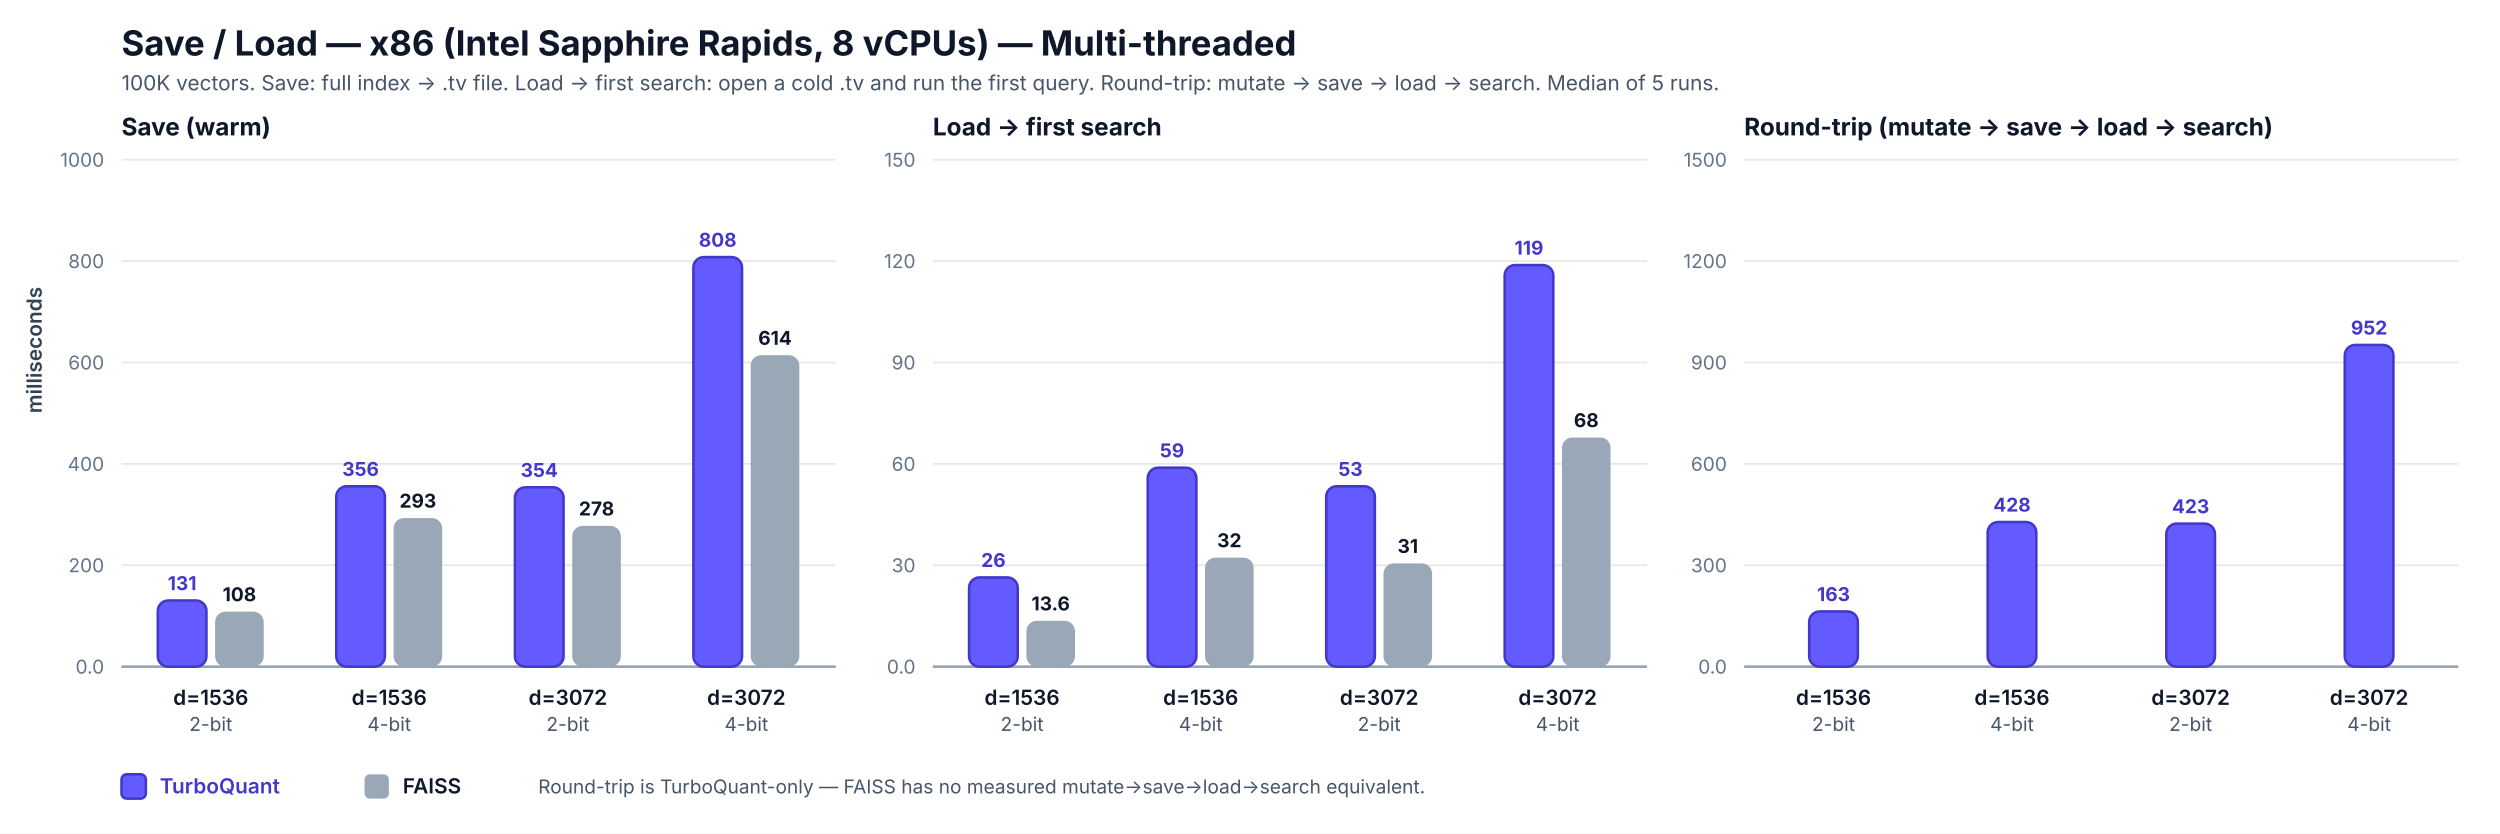
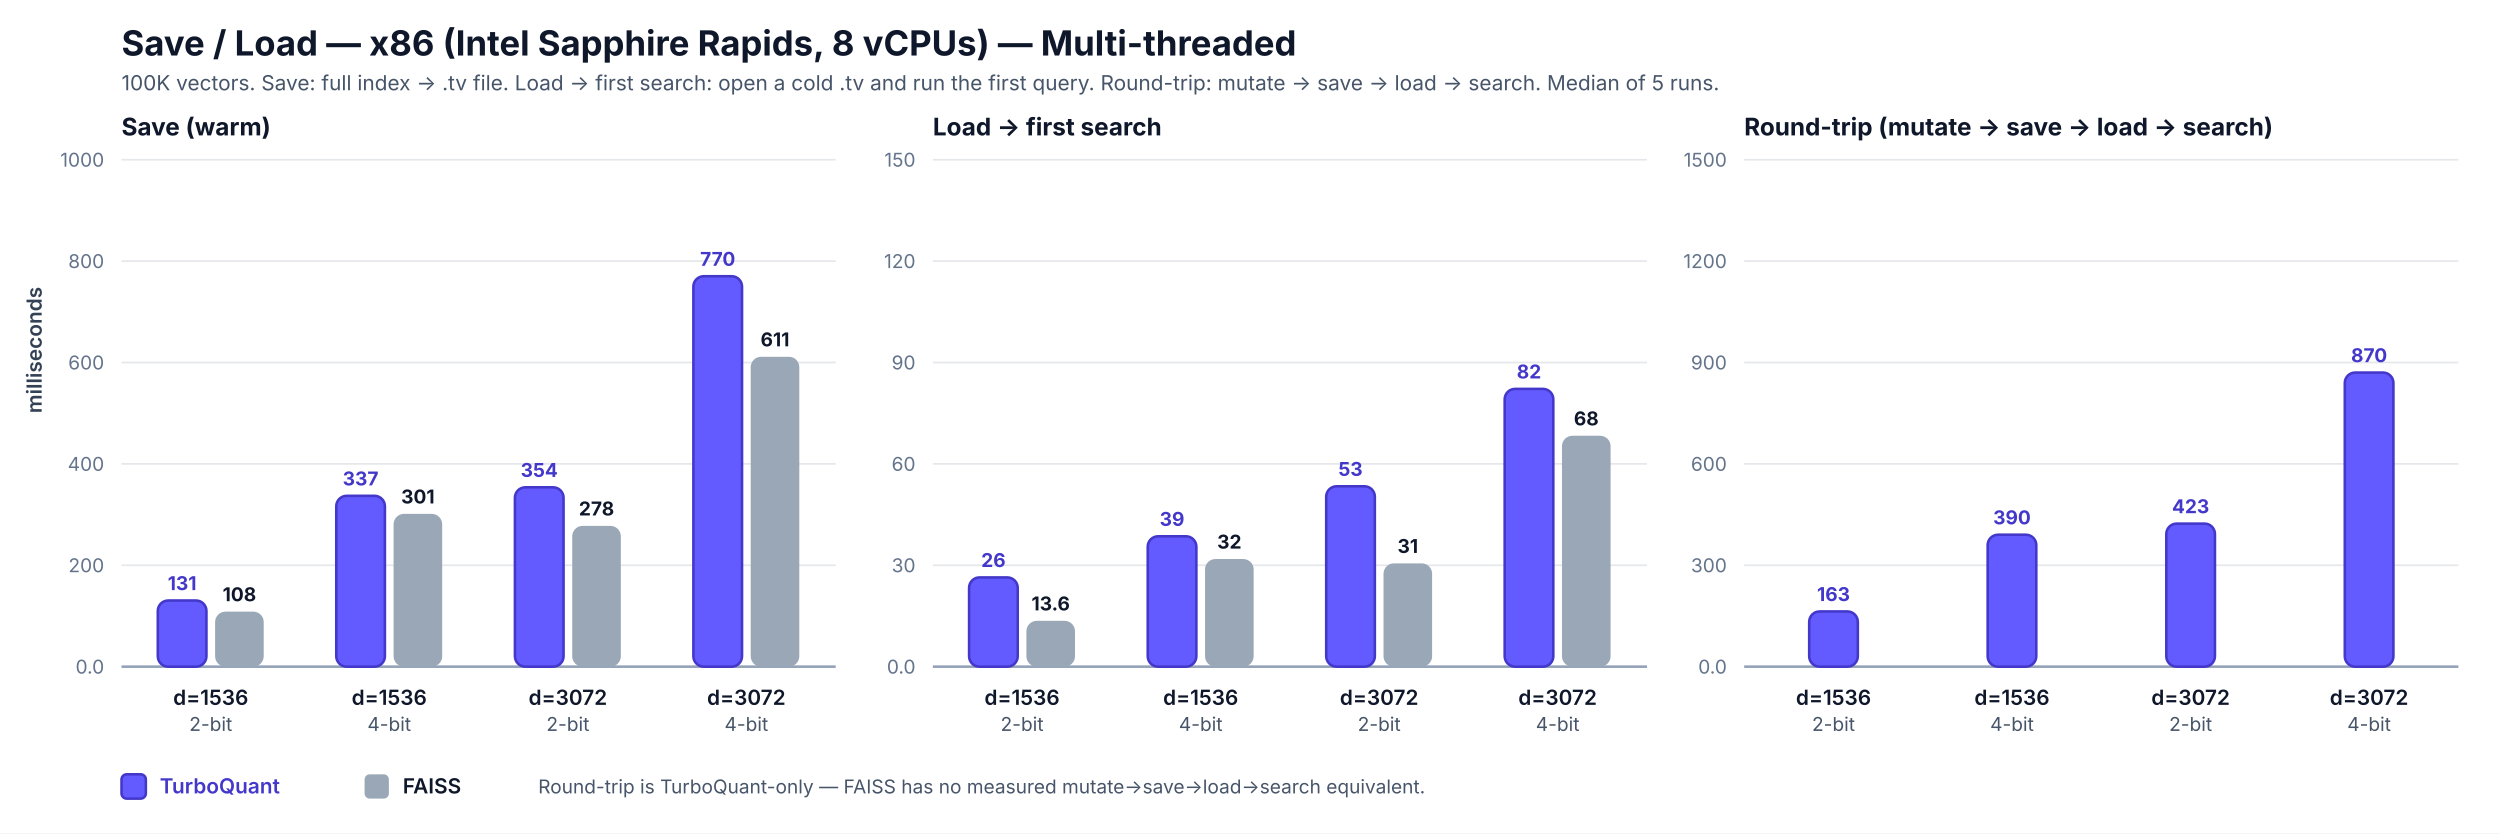
<svg xmlns="http://www.w3.org/2000/svg" width="1440" height="480" viewBox="0 0 1440 480" role="img" aria-label="Persist — x86 (Intel Sapphire Rapids, 8 vCPUs) — Multi-threaded">
  <style>
  .title { font: 700 20px -apple-system, BlinkMacSystemFont, "Segoe UI", sans-serif; fill: #0f172a; }
  .subtitle { font: 400 12px -apple-system, BlinkMacSystemFont, "Segoe UI", sans-serif; fill: #475569; }
  .panel { font: 700 14px -apple-system, BlinkMacSystemFont, "Segoe UI", sans-serif; fill: #0f172a; }
  .label { font: 600 12px -apple-system, BlinkMacSystemFont, "Segoe UI", sans-serif; fill: #0f172a; }
  .secondary { font: 400 11px -apple-system, BlinkMacSystemFont, "Segoe UI", sans-serif; fill: #475569; }
  .tick { font: 400 11px -apple-system, BlinkMacSystemFont, "Segoe UI", sans-serif; fill: #64748b; }
  .value { font: 700 11px -apple-system, BlinkMacSystemFont, "Segoe UI", sans-serif; fill: #0f172a; }
  .value-accent { font: 700 11px -apple-system, BlinkMacSystemFont, "Segoe UI", sans-serif; fill: #4338ca; }
  .axis { font: 600 12px -apple-system, BlinkMacSystemFont, "Segoe UI", sans-serif; fill: #334155; }
  .legend { font: 600 12px -apple-system, BlinkMacSystemFont, "Segoe UI", sans-serif; fill: #0f172a; }
</style>
  <rect width="100%" height="100%" fill="#ffffff" />
  <text x="70" y="32" class="title">Save / Load — x86 (Intel Sapphire Rapids, 8 vCPUs) — Multi-threaded</text>
  <text x="70" y="52" class="subtitle">100K vectors. Save: full index → .tv file. Load → first search: open a cold .tv and run the first query. Round-trip: mutate → save → load → search. Median of 5 runs.</text>
  <line x1="70.0" y1="384.0" x2="481.333" y2="384.0" stroke="#e5e7eb" stroke-width="1" />
  <text x="60.0" y="388.0" text-anchor="end" class="tick">0.0</text>
  <line x1="70.0" y1="325.6" x2="481.333" y2="325.6" stroke="#e5e7eb" stroke-width="1" />
  <text x="60.0" y="329.6" text-anchor="end" class="tick">200</text>
  <line x1="70.0" y1="267.2" x2="481.333" y2="267.2" stroke="#e5e7eb" stroke-width="1" />
  <text x="60.0" y="271.2" text-anchor="end" class="tick">400</text>
  <line x1="70.0" y1="208.8" x2="481.333" y2="208.8" stroke="#e5e7eb" stroke-width="1" />
  <text x="60.0" y="212.8" text-anchor="end" class="tick">600</text>
  <line x1="70.0" y1="150.4" x2="481.333" y2="150.4" stroke="#e5e7eb" stroke-width="1" />
  <text x="60.0" y="154.4" text-anchor="end" class="tick">800</text>
  <line x1="70.0" y1="92.0" x2="481.333" y2="92.0" stroke="#e5e7eb" stroke-width="1" />
  <text x="60.0" y="96.0" text-anchor="end" class="tick">1000</text>
  <line x1="70.0" y1="384.0" x2="481.333" y2="384.0" stroke="#94a3b8" stroke-width="1.5" />
  <text x="70.0" y="78" class="panel">Save (warm)</text>
  <rect x="90.9" y="345.9" width="28" height="38.1" rx="6" fill="#635bff" stroke="#4338ca" stroke-width="1.5" />
  <text x="104.9" y="339.9" text-anchor="middle" class="value-accent">131</text>
  <rect x="123.9" y="352.3" width="28" height="31.7" rx="6" fill="#9aa7b6" />
  <text x="137.9" y="346.3" text-anchor="middle" class="value">108</text>
  <text x="121.4" y="406" text-anchor="middle" class="label">d=1536</text>
  <text x="121.4" y="421" text-anchor="middle" class="secondary">2-bit</text>
-   <rect x="193.7" y="280.1" width="28" height="103.9" rx="6" fill="#635bff" stroke="#4338ca" stroke-width="1.5" />
-   <text x="207.7" y="274.1" text-anchor="middle" class="value-accent">356</text>
-   <rect x="226.7" y="298.4" width="28" height="85.6" rx="6" fill="#9aa7b6" />
-   <text x="240.7" y="292.4" text-anchor="middle" class="value">293</text>
+   <rect x="193.7" y="285.6" width="28" height="98.4" rx="6" fill="#635bff" stroke="#4338ca" stroke-width="1.5" />
+   <text x="207.7" y="279.6" text-anchor="middle" class="value-accent">337</text>
+   <rect x="226.7" y="296.0" width="28" height="88.0" rx="6" fill="#9aa7b6" />
+   <text x="240.7" y="290.0" text-anchor="middle" class="value">301</text>
  <text x="224.2" y="406" text-anchor="middle" class="label">d=1536</text>
  <text x="224.2" y="421" text-anchor="middle" class="secondary">4-bit</text>
  <rect x="296.6" y="280.7" width="28" height="103.3" rx="6" fill="#635bff" stroke="#4338ca" stroke-width="1.5" />
  <text x="310.6" y="274.7" text-anchor="middle" class="value-accent">354</text>
  <rect x="329.6" y="302.9" width="28" height="81.1" rx="6" fill="#9aa7b6" />
  <text x="343.6" y="296.9" text-anchor="middle" class="value">278</text>
  <text x="327.1" y="406" text-anchor="middle" class="label">d=3072</text>
  <text x="327.1" y="421" text-anchor="middle" class="secondary">2-bit</text>
-   <rect x="399.4" y="148.1" width="28" height="235.9" rx="6" fill="#635bff" stroke="#4338ca" stroke-width="1.5" />
-   <text x="413.4" y="142.1" text-anchor="middle" class="value-accent">808</text>
-   <rect x="432.4" y="204.6" width="28" height="179.4" rx="6" fill="#9aa7b6" />
-   <text x="446.4" y="198.6" text-anchor="middle" class="value">614</text>
+   <rect x="399.4" y="159.1" width="28" height="224.9" rx="6" fill="#635bff" stroke="#4338ca" stroke-width="1.5" />
+   <text x="413.4" y="153.1" text-anchor="middle" class="value-accent">770</text>
+   <rect x="432.4" y="205.5" width="28" height="178.5" rx="6" fill="#9aa7b6" />
+   <text x="446.4" y="199.5" text-anchor="middle" class="value">611</text>
  <text x="429.9" y="406" text-anchor="middle" class="label">d=3072</text>
  <text x="429.9" y="421" text-anchor="middle" class="secondary">4-bit</text>
  <line x1="537.333" y1="384.0" x2="948.667" y2="384.0" stroke="#e5e7eb" stroke-width="1" />
  <text x="527.333" y="388.0" text-anchor="end" class="tick">0.0</text>
  <line x1="537.333" y1="325.6" x2="948.667" y2="325.6" stroke="#e5e7eb" stroke-width="1" />
  <text x="527.333" y="329.6" text-anchor="end" class="tick">30</text>
  <line x1="537.333" y1="267.2" x2="948.667" y2="267.2" stroke="#e5e7eb" stroke-width="1" />
  <text x="527.333" y="271.2" text-anchor="end" class="tick">60</text>
  <line x1="537.333" y1="208.8" x2="948.667" y2="208.8" stroke="#e5e7eb" stroke-width="1" />
  <text x="527.333" y="212.8" text-anchor="end" class="tick">90</text>
  <line x1="537.333" y1="150.4" x2="948.667" y2="150.4" stroke="#e5e7eb" stroke-width="1" />
  <text x="527.333" y="154.4" text-anchor="end" class="tick">120</text>
  <line x1="537.333" y1="92.0" x2="948.667" y2="92.0" stroke="#e5e7eb" stroke-width="1" />
  <text x="527.333" y="96.0" text-anchor="end" class="tick">150</text>
  <line x1="537.333" y1="384.0" x2="948.667" y2="384.0" stroke="#94a3b8" stroke-width="1.5" />
  <text x="537.333" y="78" class="panel">Load → first search</text>
  <rect x="558.2" y="332.6" width="28" height="51.4" rx="6" fill="#635bff" stroke="#4338ca" stroke-width="1.5" />
  <text x="572.2" y="326.6" text-anchor="middle" class="value-accent">26</text>
  <rect x="591.2" y="357.6" width="28" height="26.4" rx="6" fill="#9aa7b6" />
  <text x="605.2" y="351.6" text-anchor="middle" class="value">13.6</text>
  <text x="588.7" y="406" text-anchor="middle" class="label">d=1536</text>
  <text x="588.7" y="421" text-anchor="middle" class="secondary">2-bit</text>
-   <rect x="661.1" y="269.4" width="28" height="114.6" rx="6" fill="#635bff" stroke="#4338ca" stroke-width="1.5" />
-   <text x="675.1" y="263.4" text-anchor="middle" class="value-accent">59</text>
-   <rect x="694.1" y="321.2" width="28" height="62.8" rx="6" fill="#9aa7b6" />
-   <text x="708.1" y="315.2" text-anchor="middle" class="value">32</text>
+   <rect x="661.1" y="308.9" width="28" height="75.1" rx="6" fill="#635bff" stroke="#4338ca" stroke-width="1.5" />
+   <text x="675.1" y="302.9" text-anchor="middle" class="value-accent">39</text>
+   <rect x="694.1" y="322.0" width="28" height="62.0" rx="6" fill="#9aa7b6" />
+   <text x="708.1" y="316.0" text-anchor="middle" class="value">32</text>
  <text x="691.6" y="406" text-anchor="middle" class="label">d=1536</text>
  <text x="691.6" y="421" text-anchor="middle" class="secondary">4-bit</text>
  <rect x="763.9" y="280.1" width="28" height="103.9" rx="6" fill="#635bff" stroke="#4338ca" stroke-width="1.5" />
  <text x="777.9" y="274.1" text-anchor="middle" class="value-accent">53</text>
  <rect x="796.9" y="324.5" width="28" height="59.5" rx="6" fill="#9aa7b6" />
  <text x="810.9" y="318.5" text-anchor="middle" class="value">31</text>
  <text x="794.4" y="406" text-anchor="middle" class="label">d=3072</text>
  <text x="794.4" y="421" text-anchor="middle" class="secondary">2-bit</text>
-   <rect x="866.7" y="152.7" width="28" height="231.3" rx="6" fill="#635bff" stroke="#4338ca" stroke-width="1.5" />
-   <text x="880.7" y="146.7" text-anchor="middle" class="value-accent">119</text>
-   <rect x="899.7" y="252.0" width="28" height="132.0" rx="6" fill="#9aa7b6" />
-   <text x="913.7" y="246.0" text-anchor="middle" class="value">68</text>
+   <rect x="866.7" y="224.0" width="28" height="160.0" rx="6" fill="#635bff" stroke="#4338ca" stroke-width="1.5" />
+   <text x="880.7" y="218.0" text-anchor="middle" class="value-accent">82</text>
+   <rect x="899.7" y="251.0" width="28" height="133.0" rx="6" fill="#9aa7b6" />
+   <text x="913.7" y="245.0" text-anchor="middle" class="value">68</text>
  <text x="897.2" y="406" text-anchor="middle" class="label">d=3072</text>
  <text x="897.2" y="421" text-anchor="middle" class="secondary">4-bit</text>
  <line x1="1004.667" y1="384.0" x2="1416.0" y2="384.0" stroke="#e5e7eb" stroke-width="1" />
  <text x="994.667" y="388.0" text-anchor="end" class="tick">0.0</text>
  <line x1="1004.667" y1="325.6" x2="1416.0" y2="325.6" stroke="#e5e7eb" stroke-width="1" />
  <text x="994.667" y="329.6" text-anchor="end" class="tick">300</text>
  <line x1="1004.667" y1="267.2" x2="1416.0" y2="267.2" stroke="#e5e7eb" stroke-width="1" />
  <text x="994.667" y="271.2" text-anchor="end" class="tick">600</text>
  <line x1="1004.667" y1="208.8" x2="1416.0" y2="208.8" stroke="#e5e7eb" stroke-width="1" />
  <text x="994.667" y="212.8" text-anchor="end" class="tick">900</text>
  <line x1="1004.667" y1="150.4" x2="1416.0" y2="150.4" stroke="#e5e7eb" stroke-width="1" />
  <text x="994.667" y="154.4" text-anchor="end" class="tick">1200</text>
  <line x1="1004.667" y1="92.0" x2="1416.0" y2="92.0" stroke="#e5e7eb" stroke-width="1" />
  <text x="994.667" y="96.0" text-anchor="end" class="tick">1500</text>
  <line x1="1004.667" y1="384.0" x2="1416.0" y2="384.0" stroke="#94a3b8" stroke-width="1.5" />
  <text x="1004.667" y="78" class="panel">Round-trip (mutate → save → load → search)</text>
  <rect x="1042.1" y="352.2" width="28" height="31.8" rx="6" fill="#635bff" stroke="#4338ca" stroke-width="1.5" />
  <text x="1056.1" y="346.2" text-anchor="middle" class="value-accent">163</text>
  <text x="1056.1" y="406" text-anchor="middle" class="label">d=1536</text>
  <text x="1056.1" y="421" text-anchor="middle" class="secondary">2-bit</text>
-   <rect x="1144.9" y="300.7" width="28" height="83.3" rx="6" fill="#635bff" stroke="#4338ca" stroke-width="1.5" />
-   <text x="1158.9" y="294.7" text-anchor="middle" class="value-accent">428</text>
+   <rect x="1144.9" y="308.0" width="28" height="76.0" rx="6" fill="#635bff" stroke="#4338ca" stroke-width="1.5" />
+   <text x="1158.9" y="302.0" text-anchor="middle" class="value-accent">390</text>
  <text x="1158.9" y="406" text-anchor="middle" class="label">d=1536</text>
  <text x="1158.9" y="421" text-anchor="middle" class="secondary">4-bit</text>
  <rect x="1247.8" y="301.6" width="28" height="82.4" rx="6" fill="#635bff" stroke="#4338ca" stroke-width="1.5" />
  <text x="1261.8" y="295.6" text-anchor="middle" class="value-accent">423</text>
  <text x="1261.8" y="406" text-anchor="middle" class="label">d=3072</text>
  <text x="1261.8" y="421" text-anchor="middle" class="secondary">2-bit</text>
-   <rect x="1350.6" y="198.7" width="28" height="185.3" rx="6" fill="#635bff" stroke="#4338ca" stroke-width="1.5" />
-   <text x="1364.6" y="192.7" text-anchor="middle" class="value-accent">952</text>
+   <rect x="1350.6" y="214.6" width="28" height="169.4" rx="6" fill="#635bff" stroke="#4338ca" stroke-width="1.5" />
+   <text x="1364.6" y="208.6" text-anchor="middle" class="value-accent">870</text>
  <text x="1364.6" y="406" text-anchor="middle" class="label">d=3072</text>
  <text x="1364.6" y="421" text-anchor="middle" class="secondary">4-bit</text>
  <text x="24" y="238.0" transform="rotate(-90, 24, 238.0)" class="axis">milliseconds</text>
  <rect x="70" y="446" width="14" height="14" rx="3" fill="#635bff" stroke="#4338ca" stroke-width="1.5" />
  <text x="92" y="457" class="legend" style="fill: #4338ca;">TurboQuant</text>
  <rect x="210" y="446" width="14" height="14" rx="3" fill="#9aa7b6" />
  <text x="232" y="457" class="legend">FAISS</text>
  <text x="310" y="457" class="secondary">Round-trip is TurboQuant-only — FAISS has no measured mutate→save→load→search equivalent.</text>
</svg>
